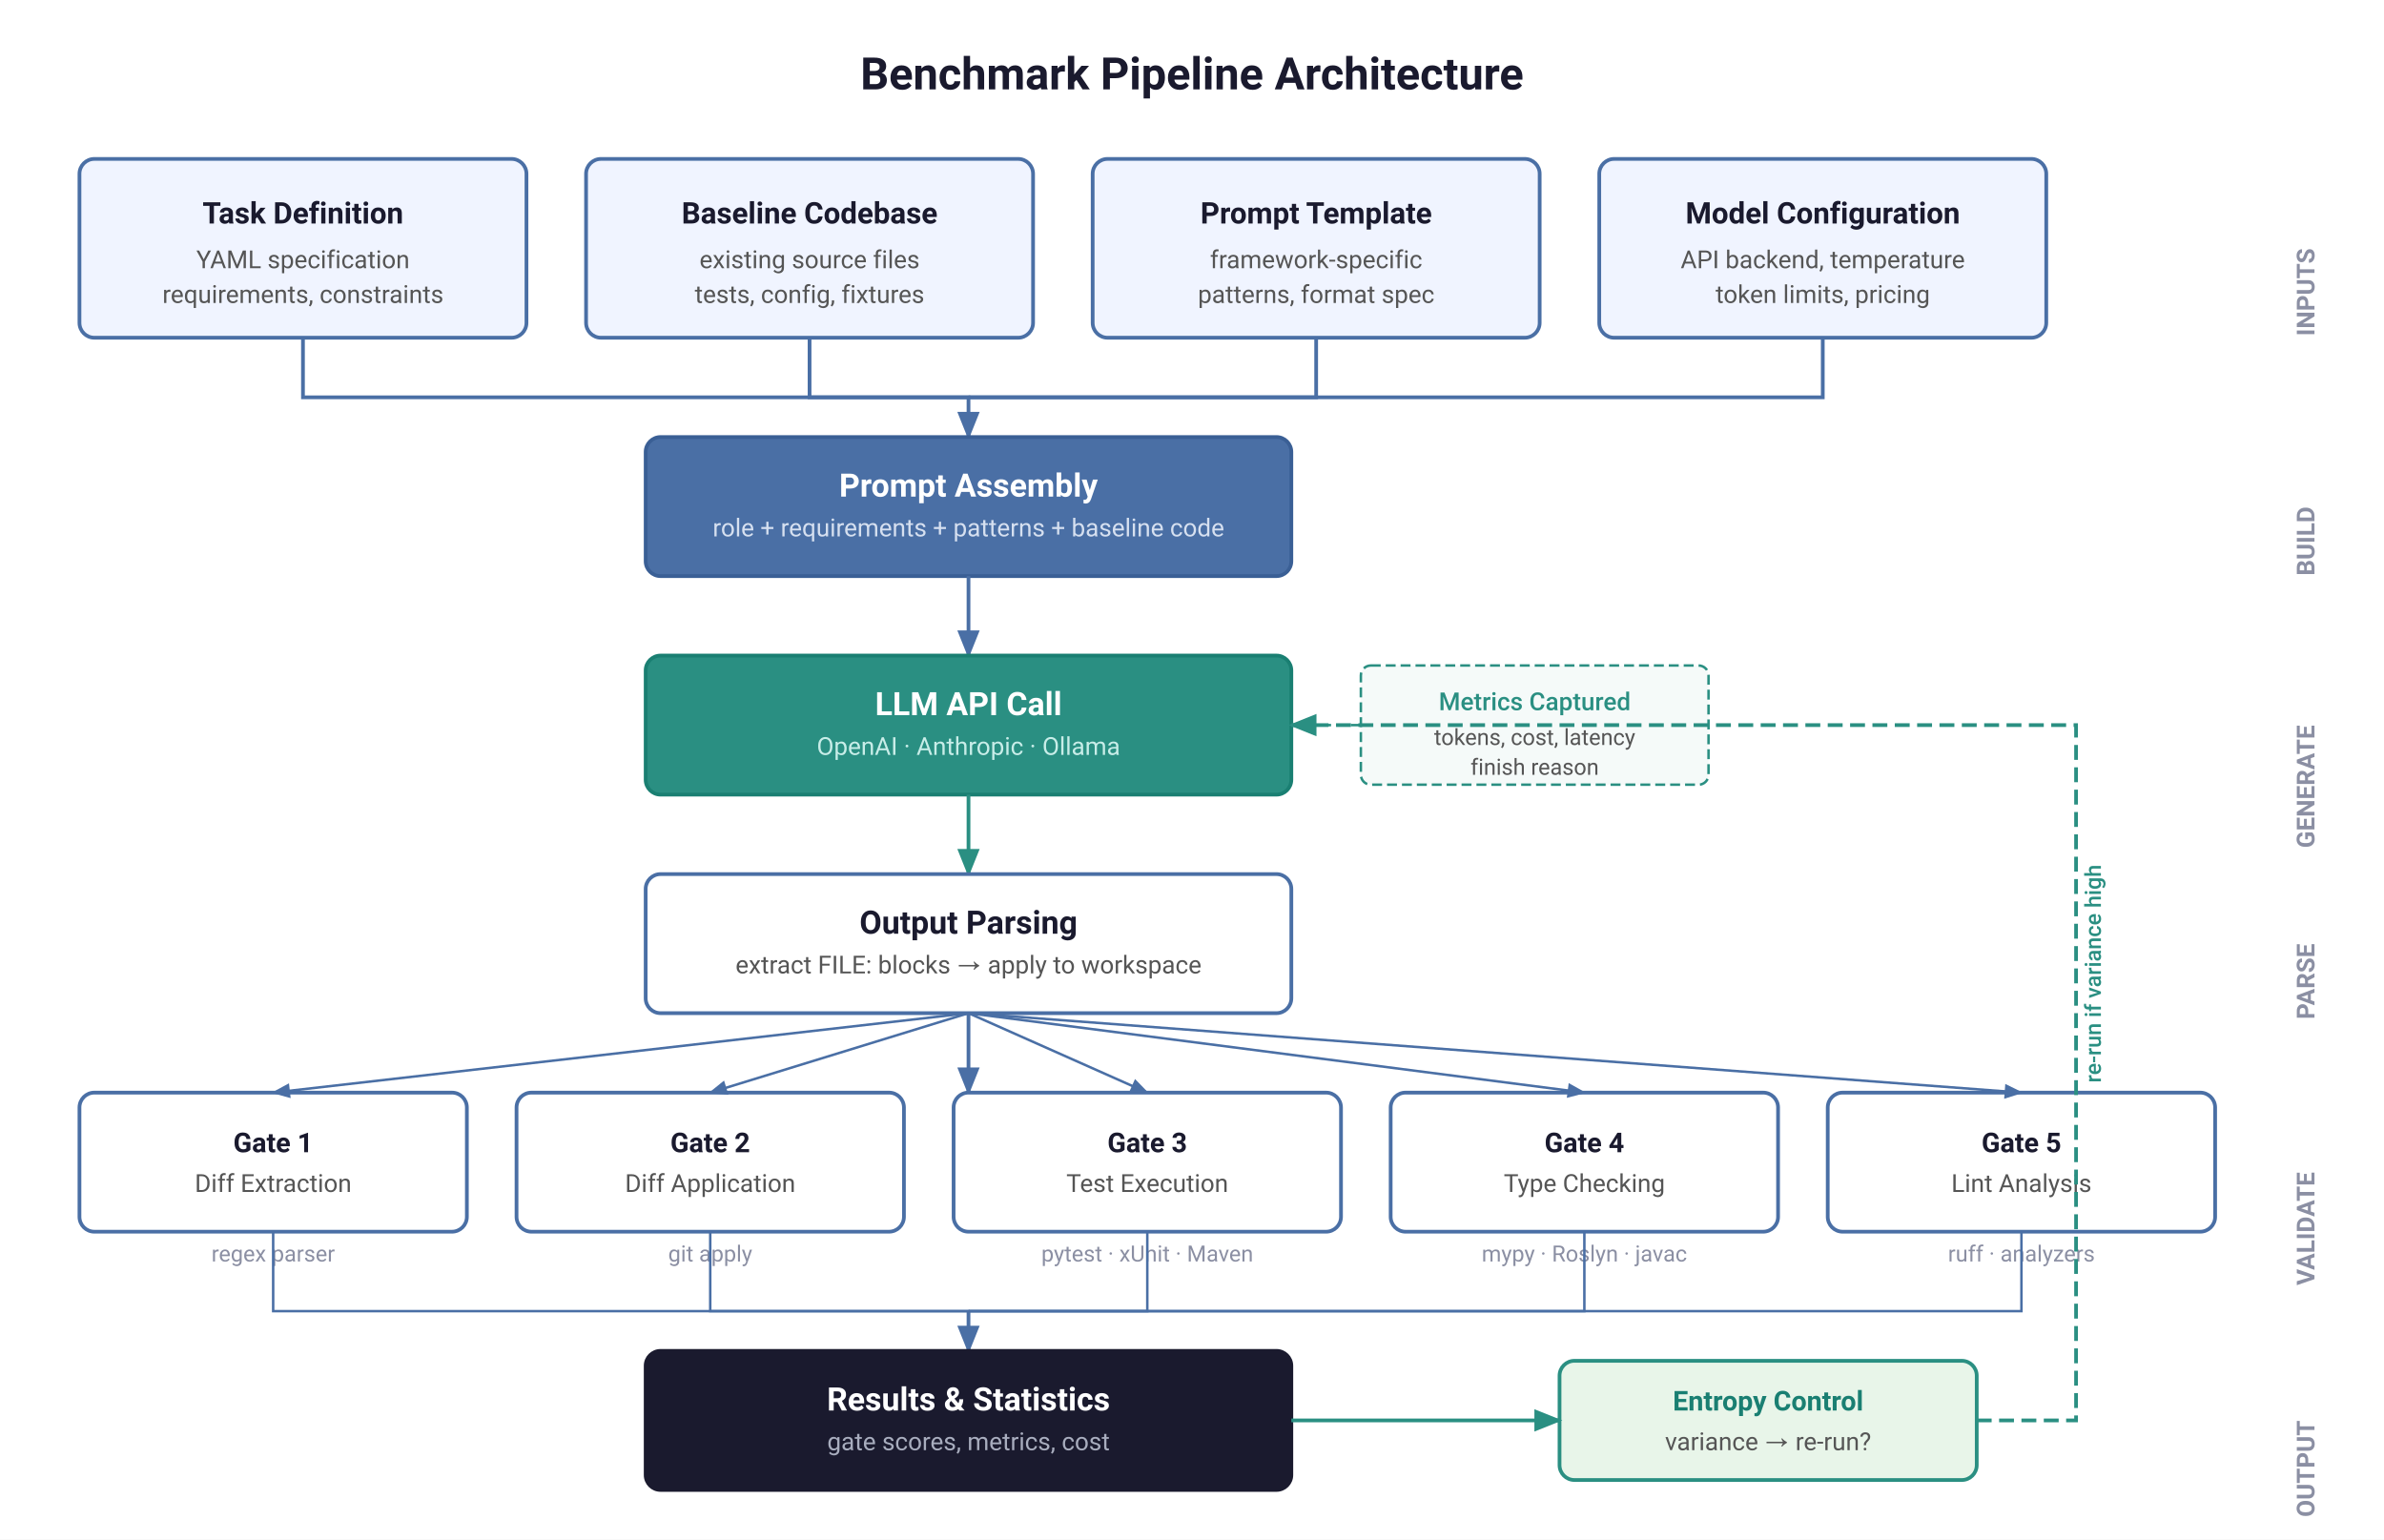
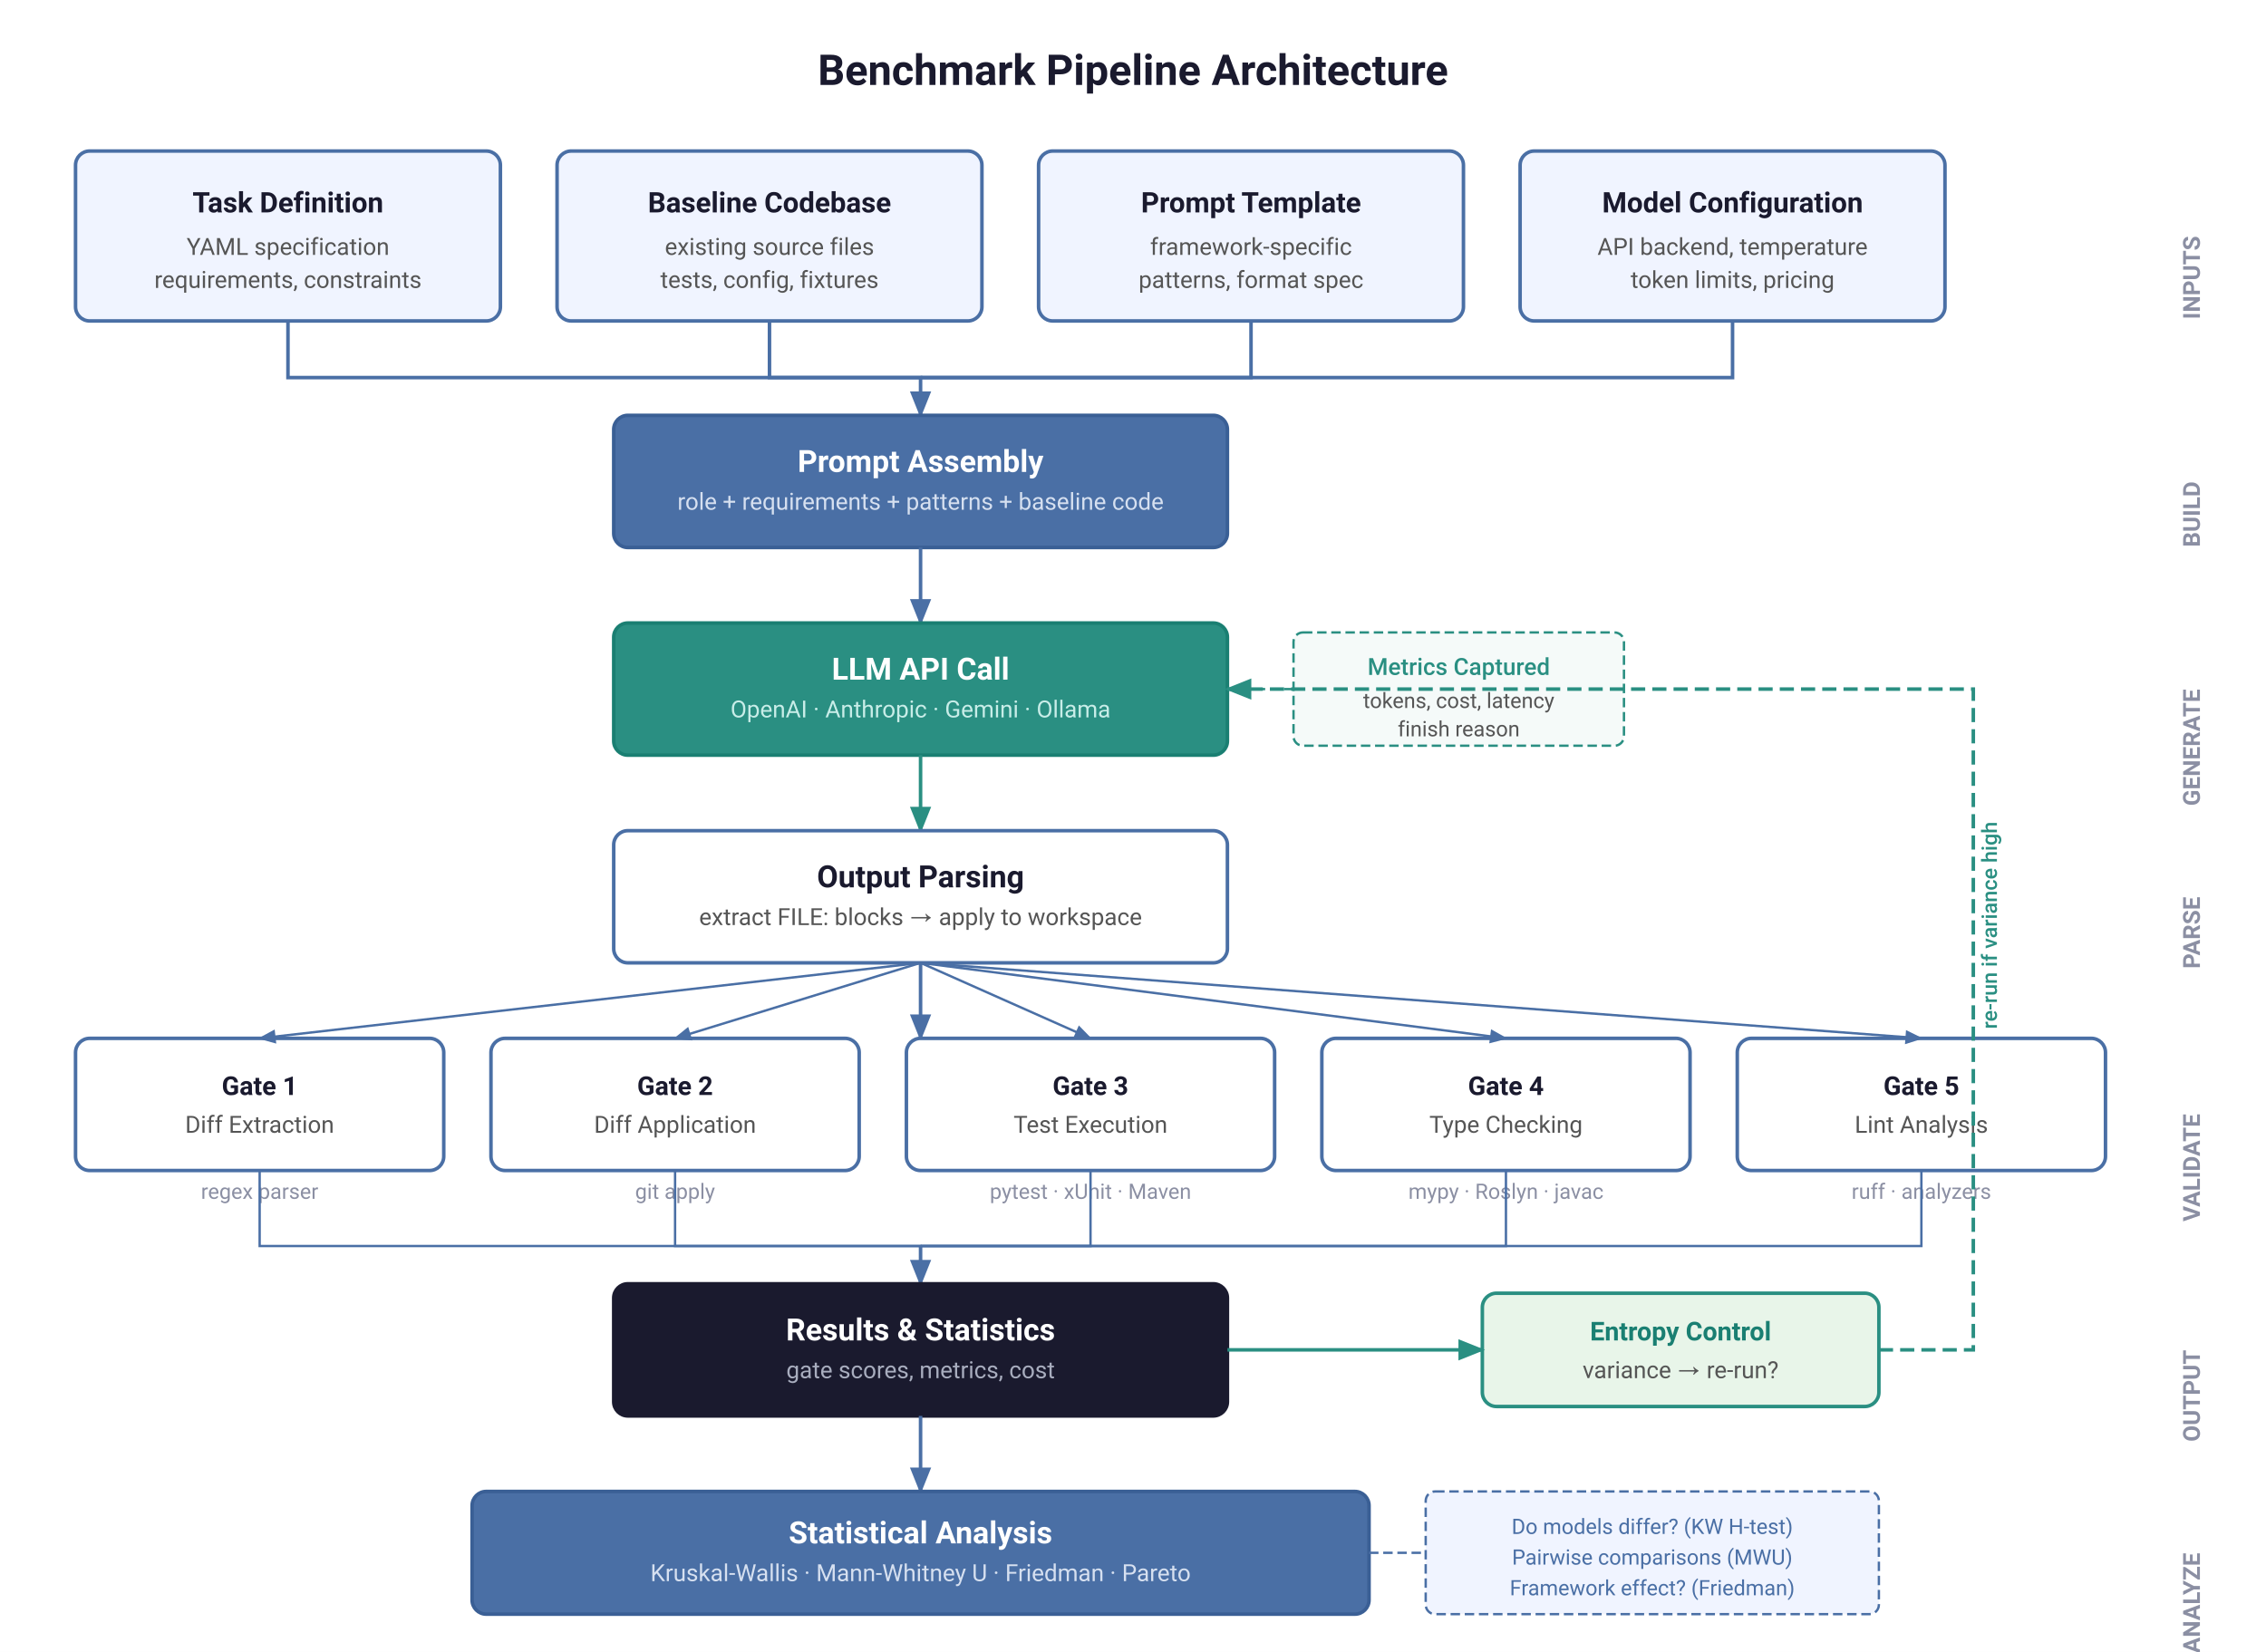
- <svg xmlns="http://www.w3.org/2000/svg" viewBox="0 0 960 620" font-family="-apple-system, BlinkMacSystemFont, 'Segoe UI', Roboto, Helvetica, Arial, sans-serif">
-   <rect width="960" height="620" fill="#FFFFFF" />
+ <svg xmlns="http://www.w3.org/2000/svg" viewBox="0 0 960 700" font-family="-apple-system, BlinkMacSystemFont, 'Segoe UI', Roboto, Helvetica, Arial, sans-serif">
+   <rect width="960" height="700" fill="#FFFFFF" />
  <text x="480" y="36" text-anchor="middle" font-size="18" font-weight="600" fill="#1A1A2E">Benchmark Pipeline Architecture</text>
  <defs>
    <marker id="arrow" viewBox="0 0 10 8" refX="9" refY="4" markerWidth="8" markerHeight="6" orient="auto">
      <path d="M0,0 L10,4 L0,8 Z" fill="#4A6FA5" />
    </marker>
    <marker id="arrow-teal" viewBox="0 0 10 8" refX="9" refY="4" markerWidth="8" markerHeight="6" orient="auto">
      <path d="M0,0 L10,4 L0,8 Z" fill="#2A8F82" />
    </marker>
    <marker id="arrow-red" viewBox="0 0 10 8" refX="9" refY="4" markerWidth="8" markerHeight="6" orient="auto">
      <path d="M0,0 L10,4 L0,8 Z" fill="#C0392B" />
    </marker>
  </defs>
  <rect x="32" y="64" width="180" height="72" rx="6" fill="#F0F4FF" stroke="#4A6FA5" stroke-width="1.5" />
  <text x="122" y="90" text-anchor="middle" font-size="12" font-weight="600" fill="#1A1A2E">Task Definition</text>
  <text x="122" y="108" text-anchor="middle" font-size="10" fill="#555">YAML specification</text>
  <text x="122" y="122" text-anchor="middle" font-size="10" fill="#555">requirements, constraints</text>
  <rect x="236" y="64" width="180" height="72" rx="6" fill="#F0F4FF" stroke="#4A6FA5" stroke-width="1.5" />
  <text x="326" y="90" text-anchor="middle" font-size="12" font-weight="600" fill="#1A1A2E">Baseline Codebase</text>
  <text x="326" y="108" text-anchor="middle" font-size="10" fill="#555">existing source files</text>
  <text x="326" y="122" text-anchor="middle" font-size="10" fill="#555">tests, config, fixtures</text>
  <rect x="440" y="64" width="180" height="72" rx="6" fill="#F0F4FF" stroke="#4A6FA5" stroke-width="1.5" />
  <text x="530" y="90" text-anchor="middle" font-size="12" font-weight="600" fill="#1A1A2E">Prompt Template</text>
  <text x="530" y="108" text-anchor="middle" font-size="10" fill="#555">framework-specific</text>
  <text x="530" y="122" text-anchor="middle" font-size="10" fill="#555">patterns, format spec</text>
  <rect x="644" y="64" width="180" height="72" rx="6" fill="#F0F4FF" stroke="#4A6FA5" stroke-width="1.5" />
  <text x="734" y="90" text-anchor="middle" font-size="12" font-weight="600" fill="#1A1A2E">Model Configuration</text>
  <text x="734" y="108" text-anchor="middle" font-size="10" fill="#555">API backend, temperature</text>
  <text x="734" y="122" text-anchor="middle" font-size="10" fill="#555">token limits, pricing</text>
  <text x="932" y="100" text-anchor="end" font-size="10" font-weight="600" fill="#8B8FA3" transform="rotate(-90 932 100)">INPUTS</text>
  <path d="M122 136 L122 160 L390 160 L390 176" stroke="#4A6FA5" stroke-width="1.5" fill="none" marker-end="url(#arrow)" />
  <path d="M326 136 L326 160 L390 160" stroke="#4A6FA5" stroke-width="1.5" fill="none" />
  <path d="M530 136 L530 160 L390 160" stroke="#4A6FA5" stroke-width="1.5" fill="none" />
  <path d="M734 136 L734 160 L390 160" stroke="#4A6FA5" stroke-width="1.5" fill="none" />
  <rect x="260" y="176" width="260" height="56" rx="6" fill="#4A6FA5" stroke="#3A5F95" stroke-width="1.5" />
  <text x="390" y="200" text-anchor="middle" font-size="13" font-weight="600" fill="#FFFFFF">Prompt Assembly</text>
  <text x="390" y="216" text-anchor="middle" font-size="10" fill="#D6E0F0">role + requirements + patterns + baseline code</text>
  <text x="932" y="204" text-anchor="end" font-size="10" font-weight="600" fill="#8B8FA3" transform="rotate(-90 932 204)">BUILD</text>
  <path d="M390 232 L390 264" stroke="#4A6FA5" stroke-width="1.5" fill="none" marker-end="url(#arrow)" />
  <rect x="260" y="264" width="260" height="56" rx="6" fill="#2A8F82" stroke="#1A7F72" stroke-width="1.5" />
  <text x="390" y="288" text-anchor="middle" font-size="13" font-weight="600" fill="#FFFFFF">LLM API Call</text>
-   <text x="390" y="304" text-anchor="middle" font-size="10" fill="#C8EDE8">OpenAI · Anthropic · Ollama</text>
+   <text x="390" y="304" text-anchor="middle" font-size="10" fill="#C8EDE8">OpenAI · Anthropic · Gemini · Ollama</text>
  <rect x="548" y="268" width="140" height="48" rx="4" fill="#F5FAF9" stroke="#2A8F82" stroke-width="1" stroke-dasharray="4 2" />
  <text x="618" y="286" text-anchor="middle" font-size="10" font-weight="500" fill="#2A8F82">Metrics Captured</text>
  <text x="618" y="300" text-anchor="middle" font-size="9" fill="#555">tokens, cost, latency</text>
  <text x="618" y="312" text-anchor="middle" font-size="9" fill="#555">finish reason</text>
  <line x1="520" y1="292" x2="548" y2="292" stroke="#2A8F82" stroke-width="1" stroke-dasharray="4 2" />
  <text x="932" y="292" text-anchor="end" font-size="10" font-weight="600" fill="#8B8FA3" transform="rotate(-90 932 292)">GENERATE</text>
  <path d="M390 320 L390 352" stroke="#2A8F82" stroke-width="1.5" fill="none" marker-end="url(#arrow-teal)" />
  <rect x="260" y="352" width="260" height="56" rx="6" fill="#FFFFFF" stroke="#4A6FA5" stroke-width="1.5" />
  <text x="390" y="376" text-anchor="middle" font-size="13" font-weight="600" fill="#1A1A2E">Output Parsing</text>
  <text x="390" y="392" text-anchor="middle" font-size="10" fill="#555">extract FILE: blocks → apply to workspace</text>
  <text x="932" y="380" text-anchor="end" font-size="10" font-weight="600" fill="#8B8FA3" transform="rotate(-90 932 380)">PARSE</text>
  <path d="M390 408 L390 440" stroke="#4A6FA5" stroke-width="1.5" fill="none" marker-end="url(#arrow)" />
  <rect x="32" y="440" width="156" height="56" rx="6" fill="#FFFFFF" stroke="#4A6FA5" stroke-width="1.5" />
  <text x="110" y="464" text-anchor="middle" font-size="11" font-weight="600" fill="#1A1A2E">Gate 1</text>
  <text x="110" y="480" text-anchor="middle" font-size="10" fill="#555">Diff Extraction</text>
  <rect x="208" y="440" width="156" height="56" rx="6" fill="#FFFFFF" stroke="#4A6FA5" stroke-width="1.5" />
  <text x="286" y="464" text-anchor="middle" font-size="11" font-weight="600" fill="#1A1A2E">Gate 2</text>
  <text x="286" y="480" text-anchor="middle" font-size="10" fill="#555">Diff Application</text>
  <rect x="384" y="440" width="156" height="56" rx="6" fill="#FFFFFF" stroke="#4A6FA5" stroke-width="1.5" />
  <text x="462" y="464" text-anchor="middle" font-size="11" font-weight="600" fill="#1A1A2E">Gate 3</text>
  <text x="462" y="480" text-anchor="middle" font-size="10" fill="#555">Test Execution</text>
  <rect x="560" y="440" width="156" height="56" rx="6" fill="#FFFFFF" stroke="#4A6FA5" stroke-width="1.5" />
  <text x="638" y="464" text-anchor="middle" font-size="11" font-weight="600" fill="#1A1A2E">Gate 4</text>
  <text x="638" y="480" text-anchor="middle" font-size="10" fill="#555">Type Checking</text>
  <rect x="736" y="440" width="156" height="56" rx="6" fill="#FFFFFF" stroke="#4A6FA5" stroke-width="1.5" />
  <text x="814" y="464" text-anchor="middle" font-size="11" font-weight="600" fill="#1A1A2E">Gate 5</text>
  <text x="814" y="480" text-anchor="middle" font-size="10" fill="#555">Lint Analysis</text>
  <path d="M390 408 L110 440" stroke="#4A6FA5" stroke-width="1" fill="none" marker-end="url(#arrow)" />
  <path d="M390 408 L286 440" stroke="#4A6FA5" stroke-width="1" fill="none" marker-end="url(#arrow)" />
  <path d="M390 408 L462 440" stroke="#4A6FA5" stroke-width="1" fill="none" marker-end="url(#arrow)" />
  <path d="M390 408 L638 440" stroke="#4A6FA5" stroke-width="1" fill="none" marker-end="url(#arrow)" />
  <path d="M390 408 L814 440" stroke="#4A6FA5" stroke-width="1" fill="none" marker-end="url(#arrow)" />
  <text x="110" y="508" text-anchor="middle" font-size="9" fill="#8B8FA3">regex parser</text>
  <text x="286" y="508" text-anchor="middle" font-size="9" fill="#8B8FA3">git apply</text>
  <text x="462" y="508" text-anchor="middle" font-size="9" fill="#8B8FA3">pytest · xUnit · Maven</text>
  <text x="638" y="508" text-anchor="middle" font-size="9" fill="#8B8FA3">mypy · Roslyn · javac</text>
  <text x="814" y="508" text-anchor="middle" font-size="9" fill="#8B8FA3">ruff · analyzers</text>
  <text x="932" y="472" text-anchor="end" font-size="10" font-weight="600" fill="#8B8FA3" transform="rotate(-90 932 472)">VALIDATE</text>
  <path d="M110 496 L110 528 L390 528 L390 544" stroke="#4A6FA5" stroke-width="1" fill="none" />
  <path d="M286 496 L286 528 L390 528" stroke="#4A6FA5" stroke-width="1" fill="none" />
  <path d="M462 496 L462 528 L390 528" stroke="#4A6FA5" stroke-width="1" fill="none" />
  <path d="M638 496 L638 528 L390 528" stroke="#4A6FA5" stroke-width="1" fill="none" />
  <path d="M814 496 L814 528 L390 528" stroke="#4A6FA5" stroke-width="1" fill="none" />
  <path d="M390 528 L390 544" stroke="#4A6FA5" stroke-width="1.5" fill="none" marker-end="url(#arrow)" />
  <rect x="260" y="544" width="260" height="56" rx="6" fill="#1A1A2E" stroke="#1A1A2E" stroke-width="1.5" />
  <text x="390" y="568" text-anchor="middle" font-size="13" font-weight="600" fill="#FFFFFF">Results &amp; Statistics</text>
  <text x="390" y="584" text-anchor="middle" font-size="10" fill="#A8ADBE">gate scores, metrics, cost</text>
  <rect x="628" y="548" width="168" height="48" rx="6" fill="#E8F5E9" stroke="#2A8F82" stroke-width="1.5" />
  <text x="712" y="568" text-anchor="middle" font-size="11" font-weight="600" fill="#1A7F72">Entropy Control</text>
  <text x="712" y="584" text-anchor="middle" font-size="10" fill="#555">variance → re-run?</text>
  <path d="M520 572 L628 572" stroke="#2A8F82" stroke-width="1.5" fill="none" marker-end="url(#arrow-teal)" />
  <path d="M796 572 L836 572 L836 292 L520 292" stroke="#2A8F82" stroke-width="1.5" fill="none" stroke-dasharray="6 3" marker-end="url(#arrow-teal)" />
  <text x="846" y="436" text-anchor="start" font-size="9" font-weight="500" fill="#2A8F82" transform="rotate(-90 846 436)">re-run if variance high</text>
  <text x="932" y="572" text-anchor="end" font-size="10" font-weight="600" fill="#8B8FA3" transform="rotate(-90 932 572)">OUTPUT</text>
+   <path d="M390 600 L390 632" stroke="#4A6FA5" stroke-width="1.5" fill="none" marker-end="url(#arrow)" />
+   <rect x="200" y="632" width="380" height="52" rx="6" fill="#4A6FA5" stroke="#3A5F95" stroke-width="1.5" />
+   <text x="390" y="654" text-anchor="middle" font-size="13" font-weight="600" fill="#FFFFFF">Statistical Analysis</text>
+   <text x="390" y="670" text-anchor="middle" font-size="10" fill="#D6E0F0">Kruskal-Wallis · Mann-Whitney U · Friedman · Pareto</text>
+   <rect x="604" y="632" width="192" height="52" rx="4" fill="#F0F4FF" stroke="#4A6FA5" stroke-width="1" stroke-dasharray="4 2" />
+   <text x="700" y="650" text-anchor="middle" font-size="9" fill="#4A6FA5">Do models differ? (KW H-test)</text>
+   <text x="700" y="663" text-anchor="middle" font-size="9" fill="#4A6FA5">Pairwise comparisons (MWU)</text>
+   <text x="700" y="676" text-anchor="middle" font-size="9" fill="#4A6FA5">Framework effect? (Friedman)</text>
+   <line x1="580" y1="658" x2="604" y2="658" stroke="#4A6FA5" stroke-width="1" stroke-dasharray="4 2" />
+   <text x="932" y="658" text-anchor="end" font-size="10" font-weight="600" fill="#8B8FA3" transform="rotate(-90 932 658)">ANALYZE</text>
</svg>
